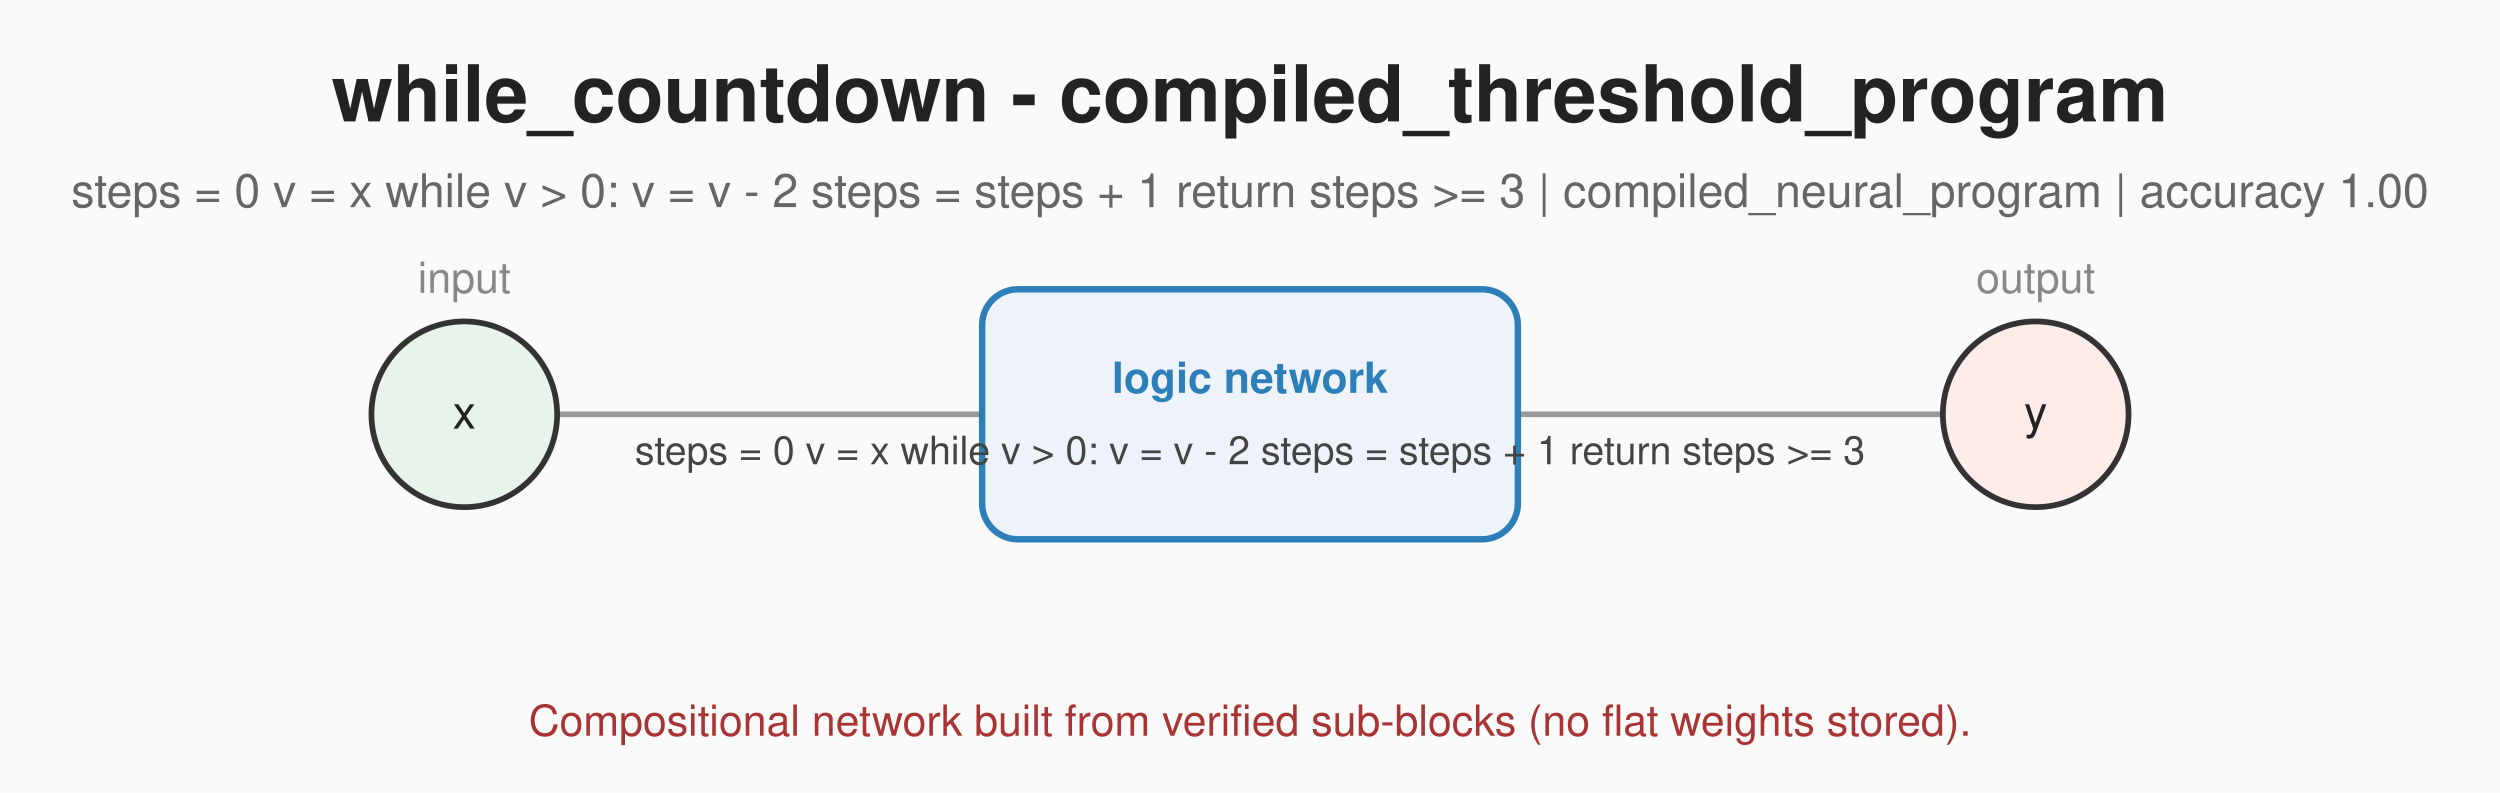
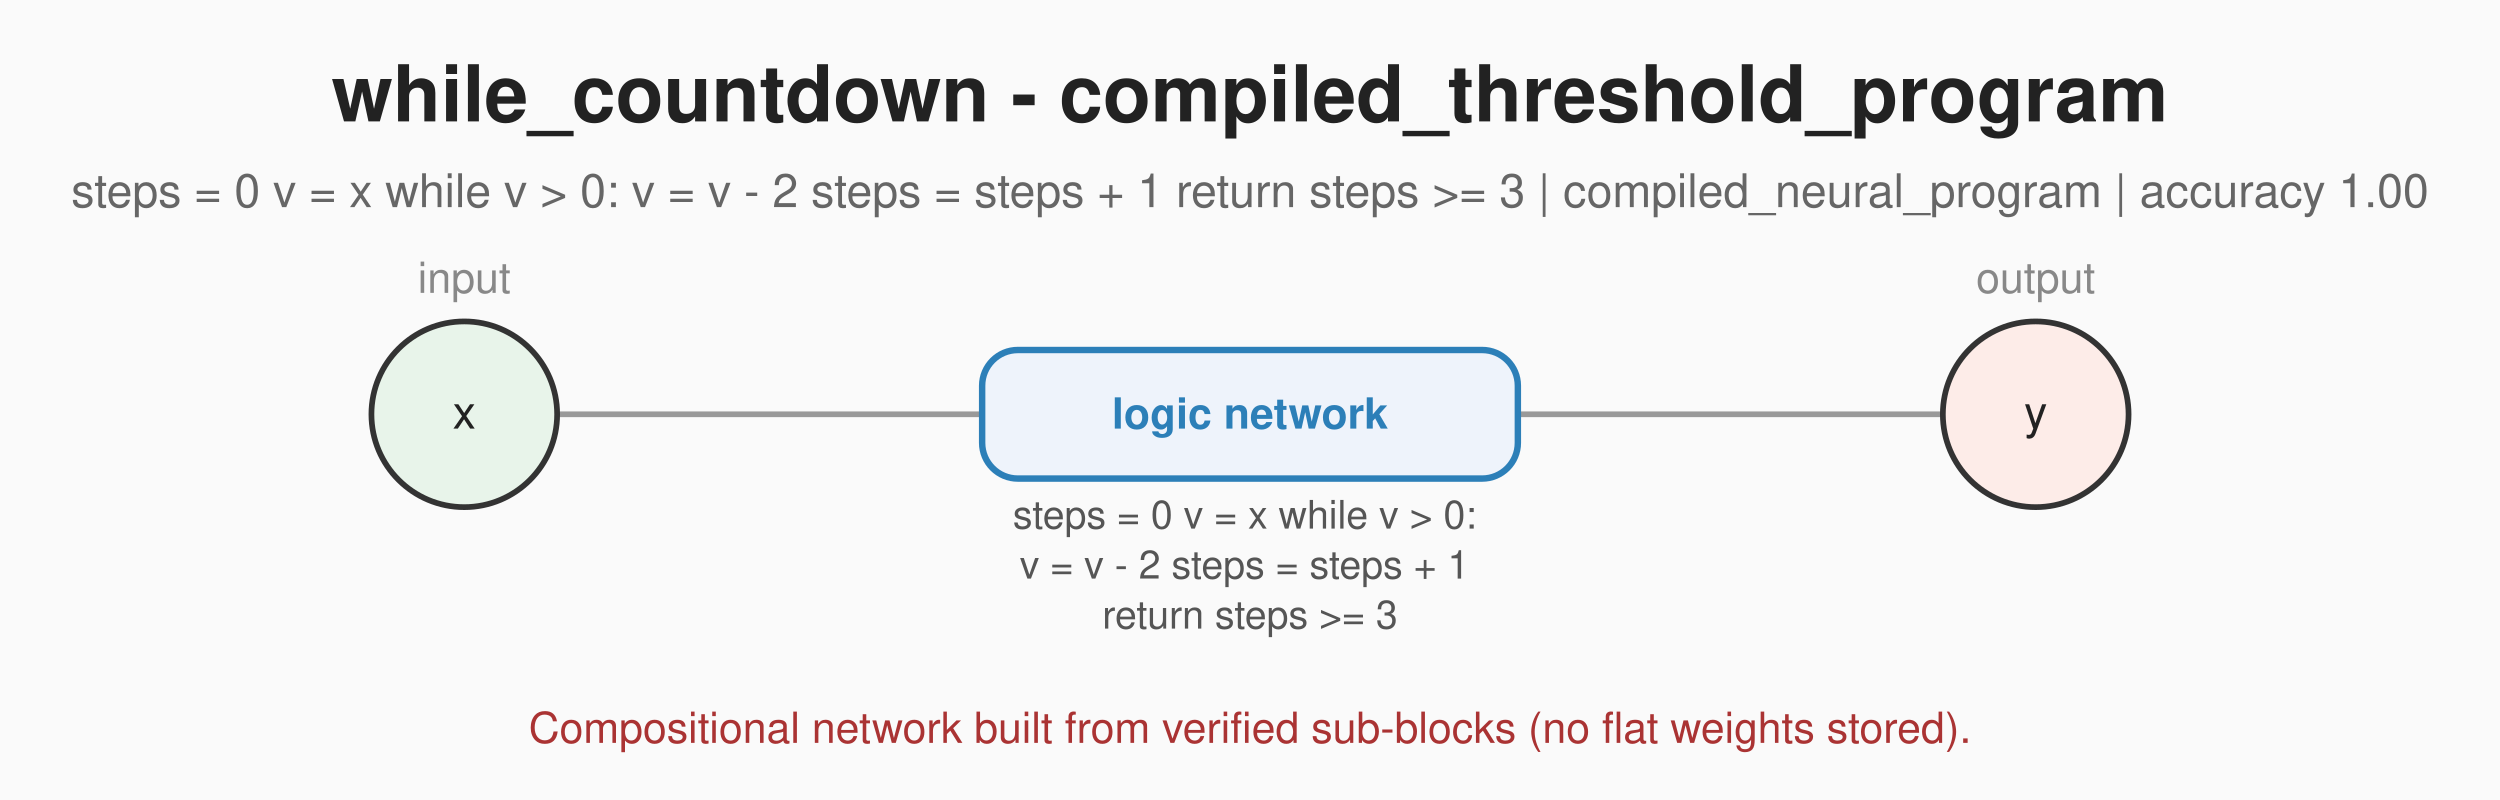
- <svg xmlns="http://www.w3.org/2000/svg" width="700" height="222" viewBox="0 0 700 222" font-family="Helvetica, Arial, sans-serif">
+ <svg xmlns="http://www.w3.org/2000/svg" width="700" height="224.0" viewBox="0 0 700 224.0" font-family="Helvetica, Arial, sans-serif">
  <style type="text/css">
  .edge { cursor: pointer; }
  .edge-line { transition: stroke-width .15s, stroke-opacity .15s; }
  .edge:hover .edge-line { stroke-opacity: 1; stroke-width: 5; }
  .edge .wlabel { transition: opacity .15s; }
  .edge:hover .wlabel rect { stroke-width: 2; }
  .neuron { cursor: pointer; transition: stroke-width .15s; }
  .neuron:hover { stroke-width: 3; }
  .neuron.dim { opacity: .35; }
  .edge.dim .edge-line { opacity: .2; }
  .edge.dim .wlabel { opacity: .25; }
  svg.hide-weights .wlabel { display: none; }
  svg.hide-biases .bias-label { display: none; }
</style>
-   <rect width="700" height="222" fill="#fafafa" />
+   <rect width="700" height="224.0" fill="#fafafa" />
  <text x="350.0" y="34" text-anchor="middle" font-size="22" font-weight="bold" fill="#222">while_countdown - compiled_threshold_program</text>
  <text x="350.0" y="58" text-anchor="middle" font-size="13" fill="#666">
        steps = 0
        v = x
        while v &gt; 0:
            v = v - 2
            steps = steps + 1
        return steps &gt;= 3
          |  compiled_neural_program  |  accuracy 1.00</text>
  <g id="diagram">
    <line x1="130.0" y1="116.0" x2="275.0" y2="116.0" stroke="#999" stroke-width="1.6" />
    <line x1="425.0" y1="116.0" x2="570.0" y2="116.0" stroke="#999" stroke-width="1.6" />
-     <rect x="275.0" y="81.0" width="150" height="70" rx="10" fill="#eef3fb" stroke="#2c7fb8" stroke-width="1.8" />
-     <text x="350.0" y="110.0" text-anchor="middle" font-size="12" fill="#2c7fb8" font-weight="bold">logic network</text>
-     <text x="350.0" y="130.0" text-anchor="middle" font-size="11" fill="#444">
-         steps = 0
-         v = x
-         while v &gt; 0:
-             v = v - 2
-             steps = steps + 1
-         return steps &gt;= 3
-         </text>
+     <rect x="275.0" y="98.0" width="150" height="36" rx="10" fill="#eef3fb" stroke="#2c7fb8" stroke-width="1.8" />
+     <text x="350.0" y="120.0" text-anchor="middle" font-size="12" fill="#2c7fb8" font-weight="bold">logic network</text>
+     <text x="350.0" y="148.0" text-anchor="middle" font-size="11" fill="#555">
+       <tspan x="350.0" dy="0">steps = 0 v = x while v &gt; 0:</tspan>
+       <tspan x="350.0" dy="14">v = v - 2 steps = steps + 1</tspan>
+       <tspan x="350.0" dy="14">return steps &gt;= 3</tspan>
+     </text>
    <circle cx="130.0" cy="116.0" r="26" fill="#e8f4ea" stroke="#333333" stroke-width="1.6" />
    <text x="130.0" y="120.0" text-anchor="middle" font-size="13" fill="#222">x</text>
    <circle cx="570.0" cy="116.0" r="26" fill="#fdece8" stroke="#333333" stroke-width="1.6" />
    <text x="570.0" y="120.0" text-anchor="middle" font-size="13" fill="#222">y</text>
    <text x="130.0" y="82.0" text-anchor="middle" font-size="12" fill="#888">input</text>
    <text x="570.0" y="82.0" text-anchor="middle" font-size="12" fill="#888">output</text>
-     <text x="350.0" y="206" text-anchor="middle" font-size="12" fill="#a33">Compositional network built from verified sub-blocks (no flat weights stored).</text>
+     <text x="350.0" y="208.0" text-anchor="middle" font-size="12" fill="#a33">Compositional network built from verified sub-blocks (no flat weights stored).</text>
  </g>
</svg>
